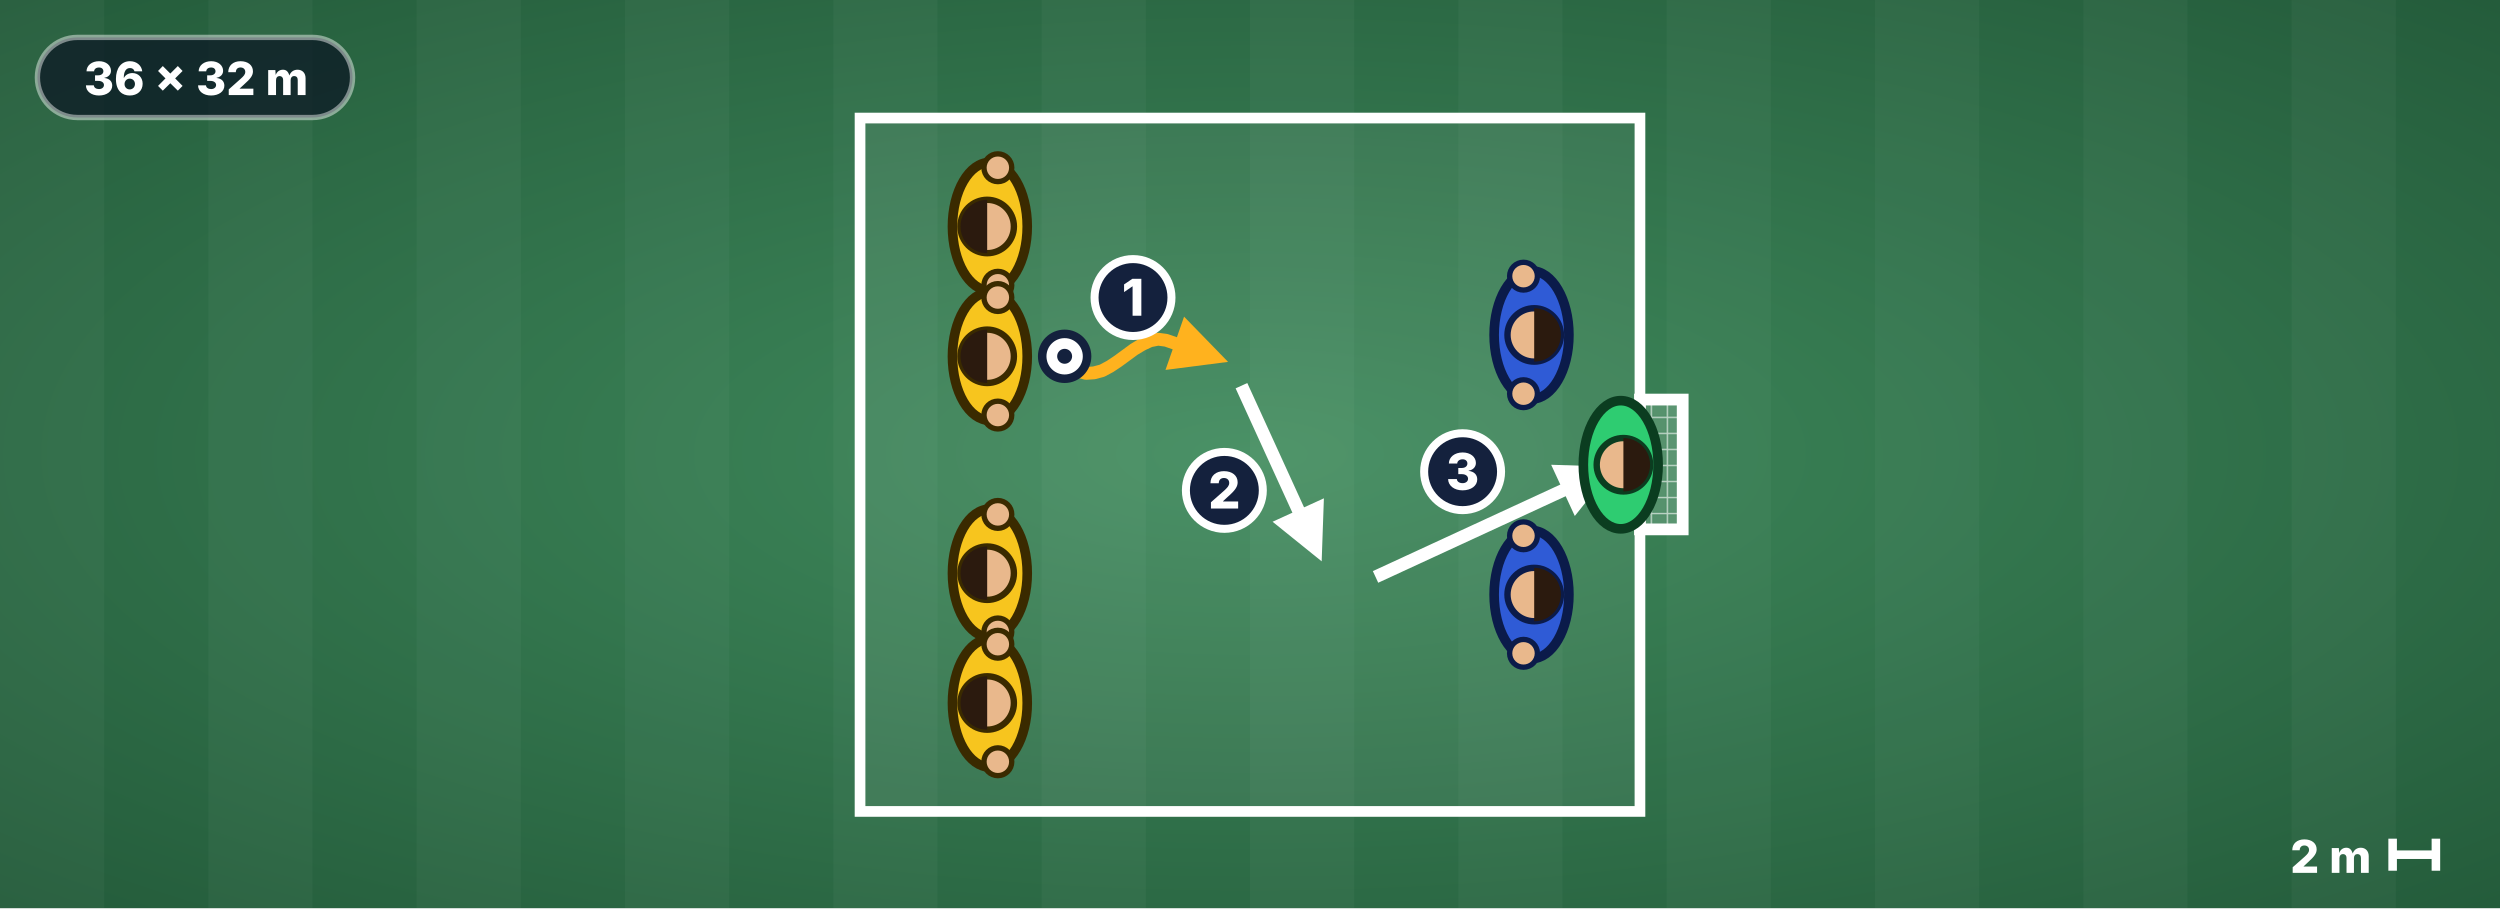
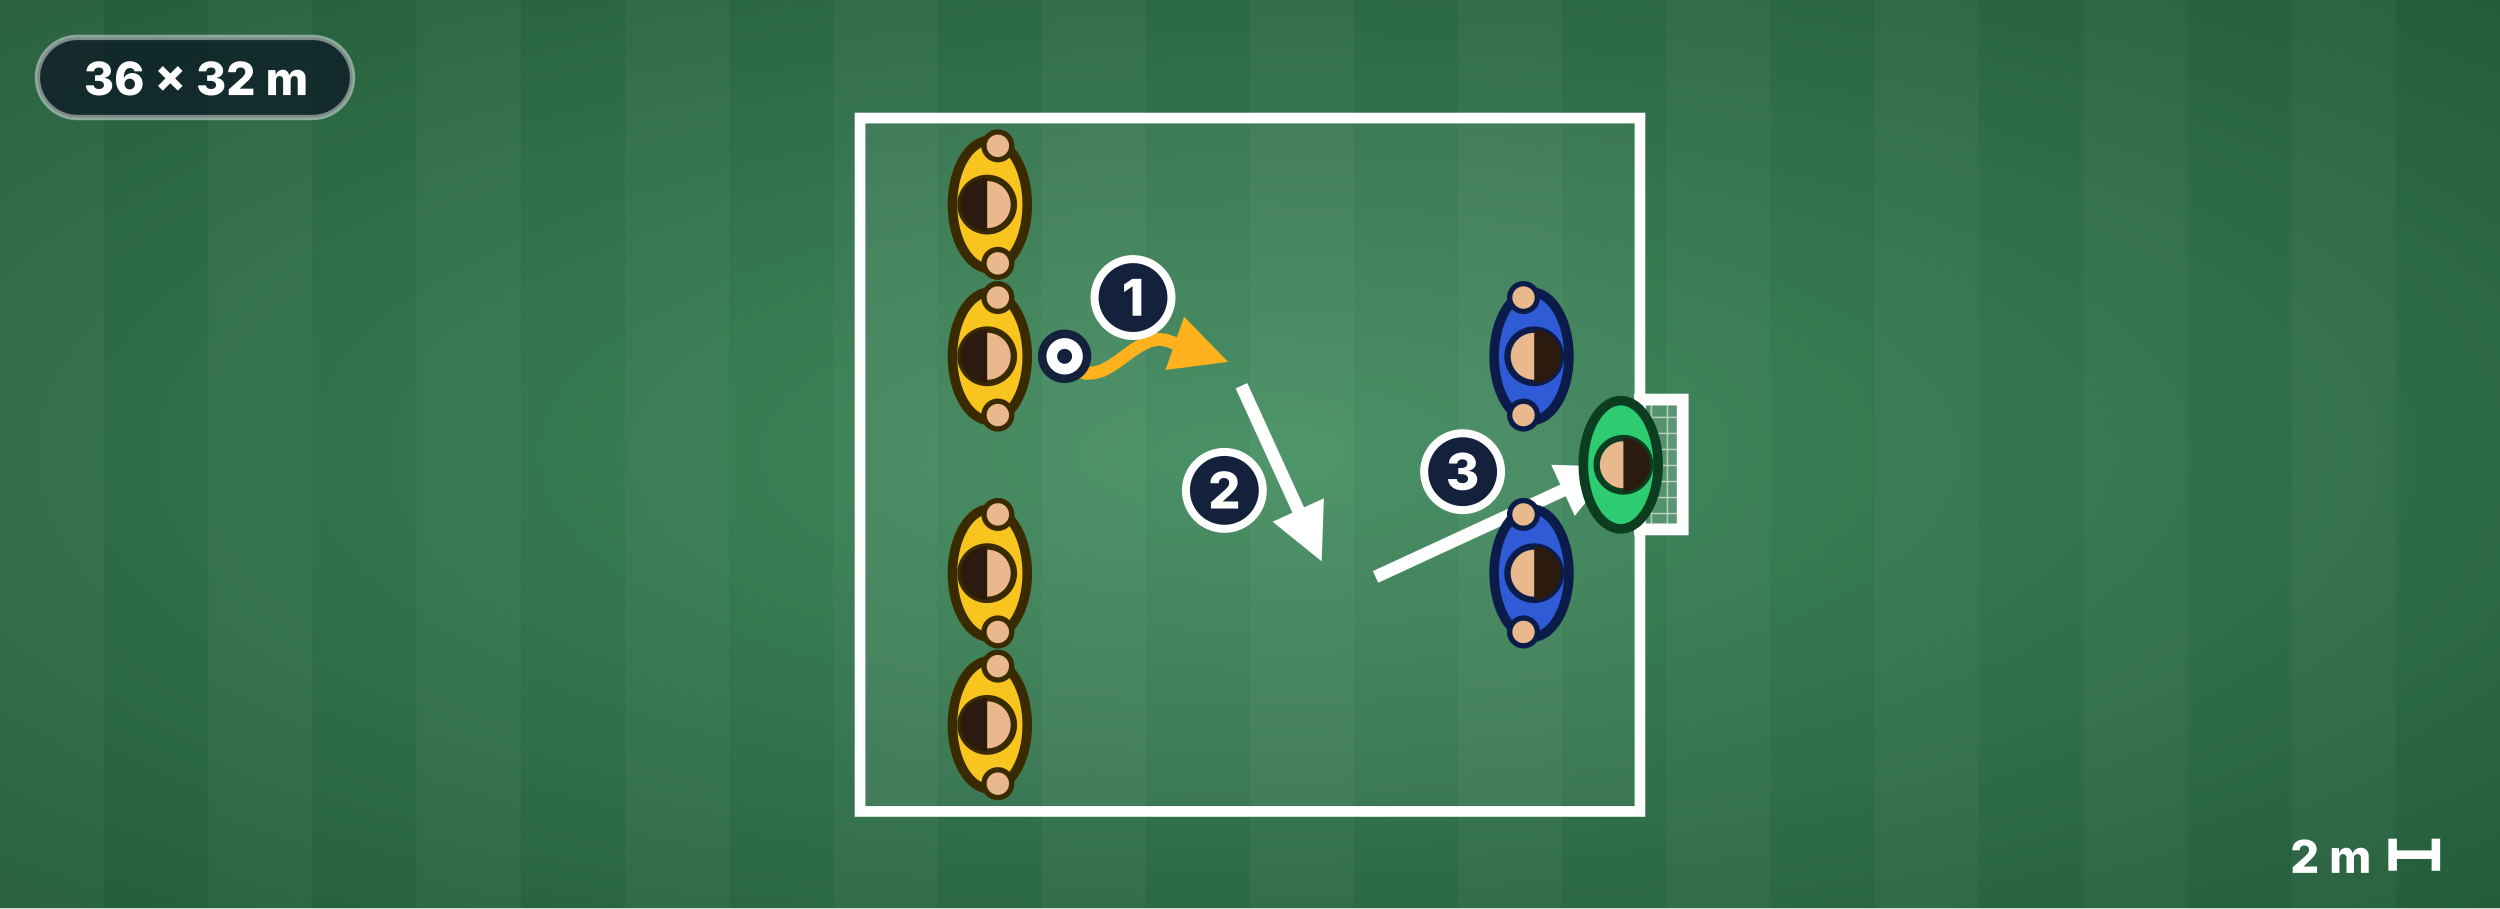
<svg xmlns="http://www.w3.org/2000/svg" viewBox="0 0 468 170" preserveAspectRatio="xMidYMid slice">
  <defs>
    <radialGradient id="g" cx="50%" cy="50%" r="70%">
      <stop offset="0" stop-color="#3f8a5c" />
      <stop offset="1" stop-color="#245c3b" />
    </radialGradient>
    <pattern id="hatch" width="6" height="6" patternUnits="userSpaceOnUse" patternTransform="rotate(45)">
      <rect width="6" height="6" fill="rgba(255,255,255,.10)" />
      <line x1="0" y1="0" x2="0" y2="6" stroke="rgba(255,255,255,.30)" stroke-width="1.6" />
    </pattern>
    <pattern id="net" width="3" height="3" patternUnits="userSpaceOnUse">
      <rect width="3" height="3" fill="rgba(255,255,255,.15)" />
      <path d="M0 0H3M0 0V3" stroke="rgba(255,255,255,.6)" stroke-width=".5" />
    </pattern>
    <marker id="ahW" viewBox="0 0 10 10" refX="7" refY="5" markerWidth="4.4" markerHeight="4.4" orient="auto">
      <path d="M0 0L10 5L0 10z" fill="#fff" />
    </marker>
    <marker id="ahB" viewBox="0 0 10 10" refX="7" refY="5" markerWidth="4.6" markerHeight="4.6" orient="auto">
      <path d="M0 0L10 5L0 10z" fill="#9fdcff" />
    </marker>
    <marker id="ahO" viewBox="0 0 10 10" refX="7" refY="5" markerWidth="4.4" markerHeight="4.4" orient="auto">
      <path d="M0 0L10 5L0 10z" fill="#ffb21e" />
    </marker>
  </defs>
  <rect width="468" height="170" fill="url(#g)" />
  <rect x="0.0" y="0" width="19.5" height="170" fill="rgba(255,255,255,.035)" />
  <rect x="39.0" y="0" width="19.5" height="170" fill="rgba(255,255,255,.035)" />
  <rect x="78.0" y="0" width="19.5" height="170" fill="rgba(255,255,255,.035)" />
  <rect x="117.0" y="0" width="19.5" height="170" fill="rgba(255,255,255,.035)" />
  <rect x="156.0" y="0" width="19.5" height="170" fill="rgba(255,255,255,.035)" />
  <rect x="195.0" y="0" width="19.5" height="170" fill="rgba(255,255,255,.035)" />
  <rect x="234.0" y="0" width="19.5" height="170" fill="rgba(255,255,255,.035)" />
  <rect x="273.0" y="0" width="19.5" height="170" fill="rgba(255,255,255,.035)" />
  <rect x="312.0" y="0" width="19.5" height="170" fill="rgba(255,255,255,.035)" />
  <rect x="351.0" y="0" width="19.5" height="170" fill="rgba(255,255,255,.035)" />
  <rect x="390.0" y="0" width="19.5" height="170" fill="rgba(255,255,255,.035)" />
  <rect x="429.0" y="0" width="19.5" height="170" fill="rgba(255,255,255,.035)" />
  <rect x="161.0" y="22.1" width="146.0" height="129.8" fill="rgba(255,255,255,.06)" stroke="#fff" stroke-width="2" />
  <rect x="307.0" y="74.8" width="8" height="24.3" fill="url(#net)" stroke="#fff" stroke-width="2.2" />
  <polyline points="197.3,66.7 198.8,67.8 200.3,68.8 201.8,69.5 203.3,69.9 204.8,69.8 206.3,69.4 207.8,68.6 209.3,67.6 210.8,66.5 212.3,65.4 213.8,64.5 215.3,63.8 216.8,63.5 218.3,63.7 226.9,66.7" fill="none" stroke="#ffb21e" stroke-width="2.4" stroke-linejoin="round" marker-end="url(#ahO)" />
  <line x1="232.4" y1="72.2" x2="246.1" y2="102.2" stroke="#fff" stroke-width="2.4" marker-end="url(#ahW)" />
  <line x1="257.5" y1="108.0" x2="299.3" y2="88.7" stroke="#fff" stroke-width="2.4" marker-end="url(#ahW)" />
  <g transform="translate(303.4,87.0) rotate(270)">
    <ellipse rx="12" ry="7" fill="#2ecc71" stroke="#0b3d20" stroke-width="1.8" />
    <circle cy=".5" r="5" fill="#e9b88c" stroke="#0b3d20" stroke-width="1.2" />
    <path d="M-5 .5A5 5 0 0 0 5 .5Z" fill="#2b1a0e" />
  </g>
  <g>
    <circle cx="212.1" cy="55.7" r="7.2" fill="#14213d" stroke="#fff" stroke-width="1.5" />
    <text x="212.1" y="59.1" text-anchor="middle" font-family="Inter" font-weight="800" font-size="9.5" fill="#fff">1</text>
  </g>
  <g>
    <circle cx="229.2" cy="91.8" r="7.2" fill="#14213d" stroke="#fff" stroke-width="1.5" />
    <text x="229.2" y="95.2" text-anchor="middle" font-family="Inter" font-weight="800" font-size="9.5" fill="#fff">2</text>
  </g>
  <g>
    <circle cx="273.8" cy="88.3" r="7.2" fill="#14213d" stroke="#fff" stroke-width="1.5" />
    <text x="273.8" y="91.7" text-anchor="middle" font-family="Inter" font-weight="800" font-size="9.5" fill="#fff">3</text>
  </g>
-   <g transform="translate(185.3,42.4) rotate(90)">
+   <g transform="translate(185.3,38.3) rotate(90)">
    <ellipse cx="0" cy="0" rx="12" ry="7" fill="#f7c51e" stroke="#3a2a00" stroke-width="1.8" />
    <circle cx="-11" cy="-1.5" r="2.6" fill="#e9b88c" stroke="#3a2a00" stroke-width="1" />
    <circle cx="11" cy="-1.5" r="2.6" fill="#e9b88c" stroke="#3a2a00" stroke-width="1" />
    <circle cx="0" cy="0.5" r="5" fill="#e9b88c" stroke="#3a2a00" stroke-width="1.2" />
    <path d="M-5 0.5 A5 5 0 0 0 5 0.5 Z" fill="#2b1a0e" />
  </g>
  <g transform="translate(185.3,66.7) rotate(90)">
    <ellipse cx="0" cy="0" rx="12" ry="7" fill="#f7c51e" stroke="#3a2a00" stroke-width="1.8" />
    <circle cx="-11" cy="-1.5" r="2.6" fill="#e9b88c" stroke="#3a2a00" stroke-width="1" />
    <circle cx="11" cy="-1.5" r="2.6" fill="#e9b88c" stroke="#3a2a00" stroke-width="1" />
    <circle cx="0" cy="0.5" r="5" fill="#e9b88c" stroke="#3a2a00" stroke-width="1.2" />
    <path d="M-5 0.5 A5 5 0 0 0 5 0.5 Z" fill="#2b1a0e" />
  </g>
  <circle cx="199.3" cy="66.7" r="4.2" fill="#fff" stroke="#14213d" stroke-width="1.6" />
  <circle cx="199.3" cy="66.7" r="1.4" fill="#14213d" />
  <g transform="translate(185.3,107.3) rotate(90)">
    <ellipse cx="0" cy="0" rx="12" ry="7" fill="#f7c51e" stroke="#3a2a00" stroke-width="1.8" />
    <circle cx="-11" cy="-1.5" r="2.6" fill="#e9b88c" stroke="#3a2a00" stroke-width="1" />
    <circle cx="11" cy="-1.5" r="2.6" fill="#e9b88c" stroke="#3a2a00" stroke-width="1" />
    <circle cx="0" cy="0.5" r="5" fill="#e9b88c" stroke="#3a2a00" stroke-width="1.2" />
    <path d="M-5 0.5 A5 5 0 0 0 5 0.5 Z" fill="#2b1a0e" />
  </g>
-   <g transform="translate(185.3,131.6) rotate(90)">
+   <g transform="translate(185.3,135.7) rotate(90)">
    <ellipse cx="0" cy="0" rx="12" ry="7" fill="#f7c51e" stroke="#3a2a00" stroke-width="1.8" />
    <circle cx="-11" cy="-1.5" r="2.6" fill="#e9b88c" stroke="#3a2a00" stroke-width="1" />
    <circle cx="11" cy="-1.5" r="2.6" fill="#e9b88c" stroke="#3a2a00" stroke-width="1" />
    <circle cx="0" cy="0.5" r="5" fill="#e9b88c" stroke="#3a2a00" stroke-width="1.2" />
    <path d="M-5 0.5 A5 5 0 0 0 5 0.5 Z" fill="#2b1a0e" />
  </g>
-   <g transform="translate(286.7,62.7) rotate(270)">
+   <g transform="translate(286.7,66.7) rotate(270)">
    <ellipse cx="0" cy="0" rx="12" ry="7" fill="#2f5bd6" stroke="#0b1b4a" stroke-width="1.8" />
    <circle cx="-11" cy="-1.5" r="2.6" fill="#e9b88c" stroke="#0b1b4a" stroke-width="1" />
    <circle cx="11" cy="-1.5" r="2.6" fill="#e9b88c" stroke="#0b1b4a" stroke-width="1" />
    <circle cx="0" cy="0.5" r="5" fill="#e9b88c" stroke="#0b1b4a" stroke-width="1.2" />
    <path d="M-5 0.5 A5 5 0 0 0 5 0.5 Z" fill="#2b1a0e" />
  </g>
-   <g transform="translate(286.7,111.3) rotate(270)">
+   <g transform="translate(286.7,107.3) rotate(270)">
    <ellipse cx="0" cy="0" rx="12" ry="7" fill="#2f5bd6" stroke="#0b1b4a" stroke-width="1.8" />
    <circle cx="-11" cy="-1.5" r="2.6" fill="#e9b88c" stroke="#0b1b4a" stroke-width="1" />
    <circle cx="11" cy="-1.5" r="2.6" fill="#e9b88c" stroke="#0b1b4a" stroke-width="1" />
    <circle cx="0" cy="0.5" r="5" fill="#e9b88c" stroke="#0b1b4a" stroke-width="1.2" />
    <path d="M-5 0.5 A5 5 0 0 0 5 0.5 Z" fill="#2b1a0e" />
  </g>
  <rect x="7" y="7" width="59" height="15" rx="7.5" fill="rgba(10,20,35,.72)" stroke="rgba(255,255,255,.45)" />
  <text x="36.7" y="17.8" text-anchor="middle" font-family="Inter" font-weight="800" font-size="8.6" fill="#fff">36 × 32 m</text>
  <text x="443.9" y="163.4" text-anchor="end" font-family="Inter" font-weight="800" font-size="8.5" fill="#fff">2 m</text>
  <path d="M447.9 157.0 V163.0 M447.9 160.0 H456.0 M456.0 157.0 V163.0" stroke="#fff" stroke-width="1.6" />
</svg>
